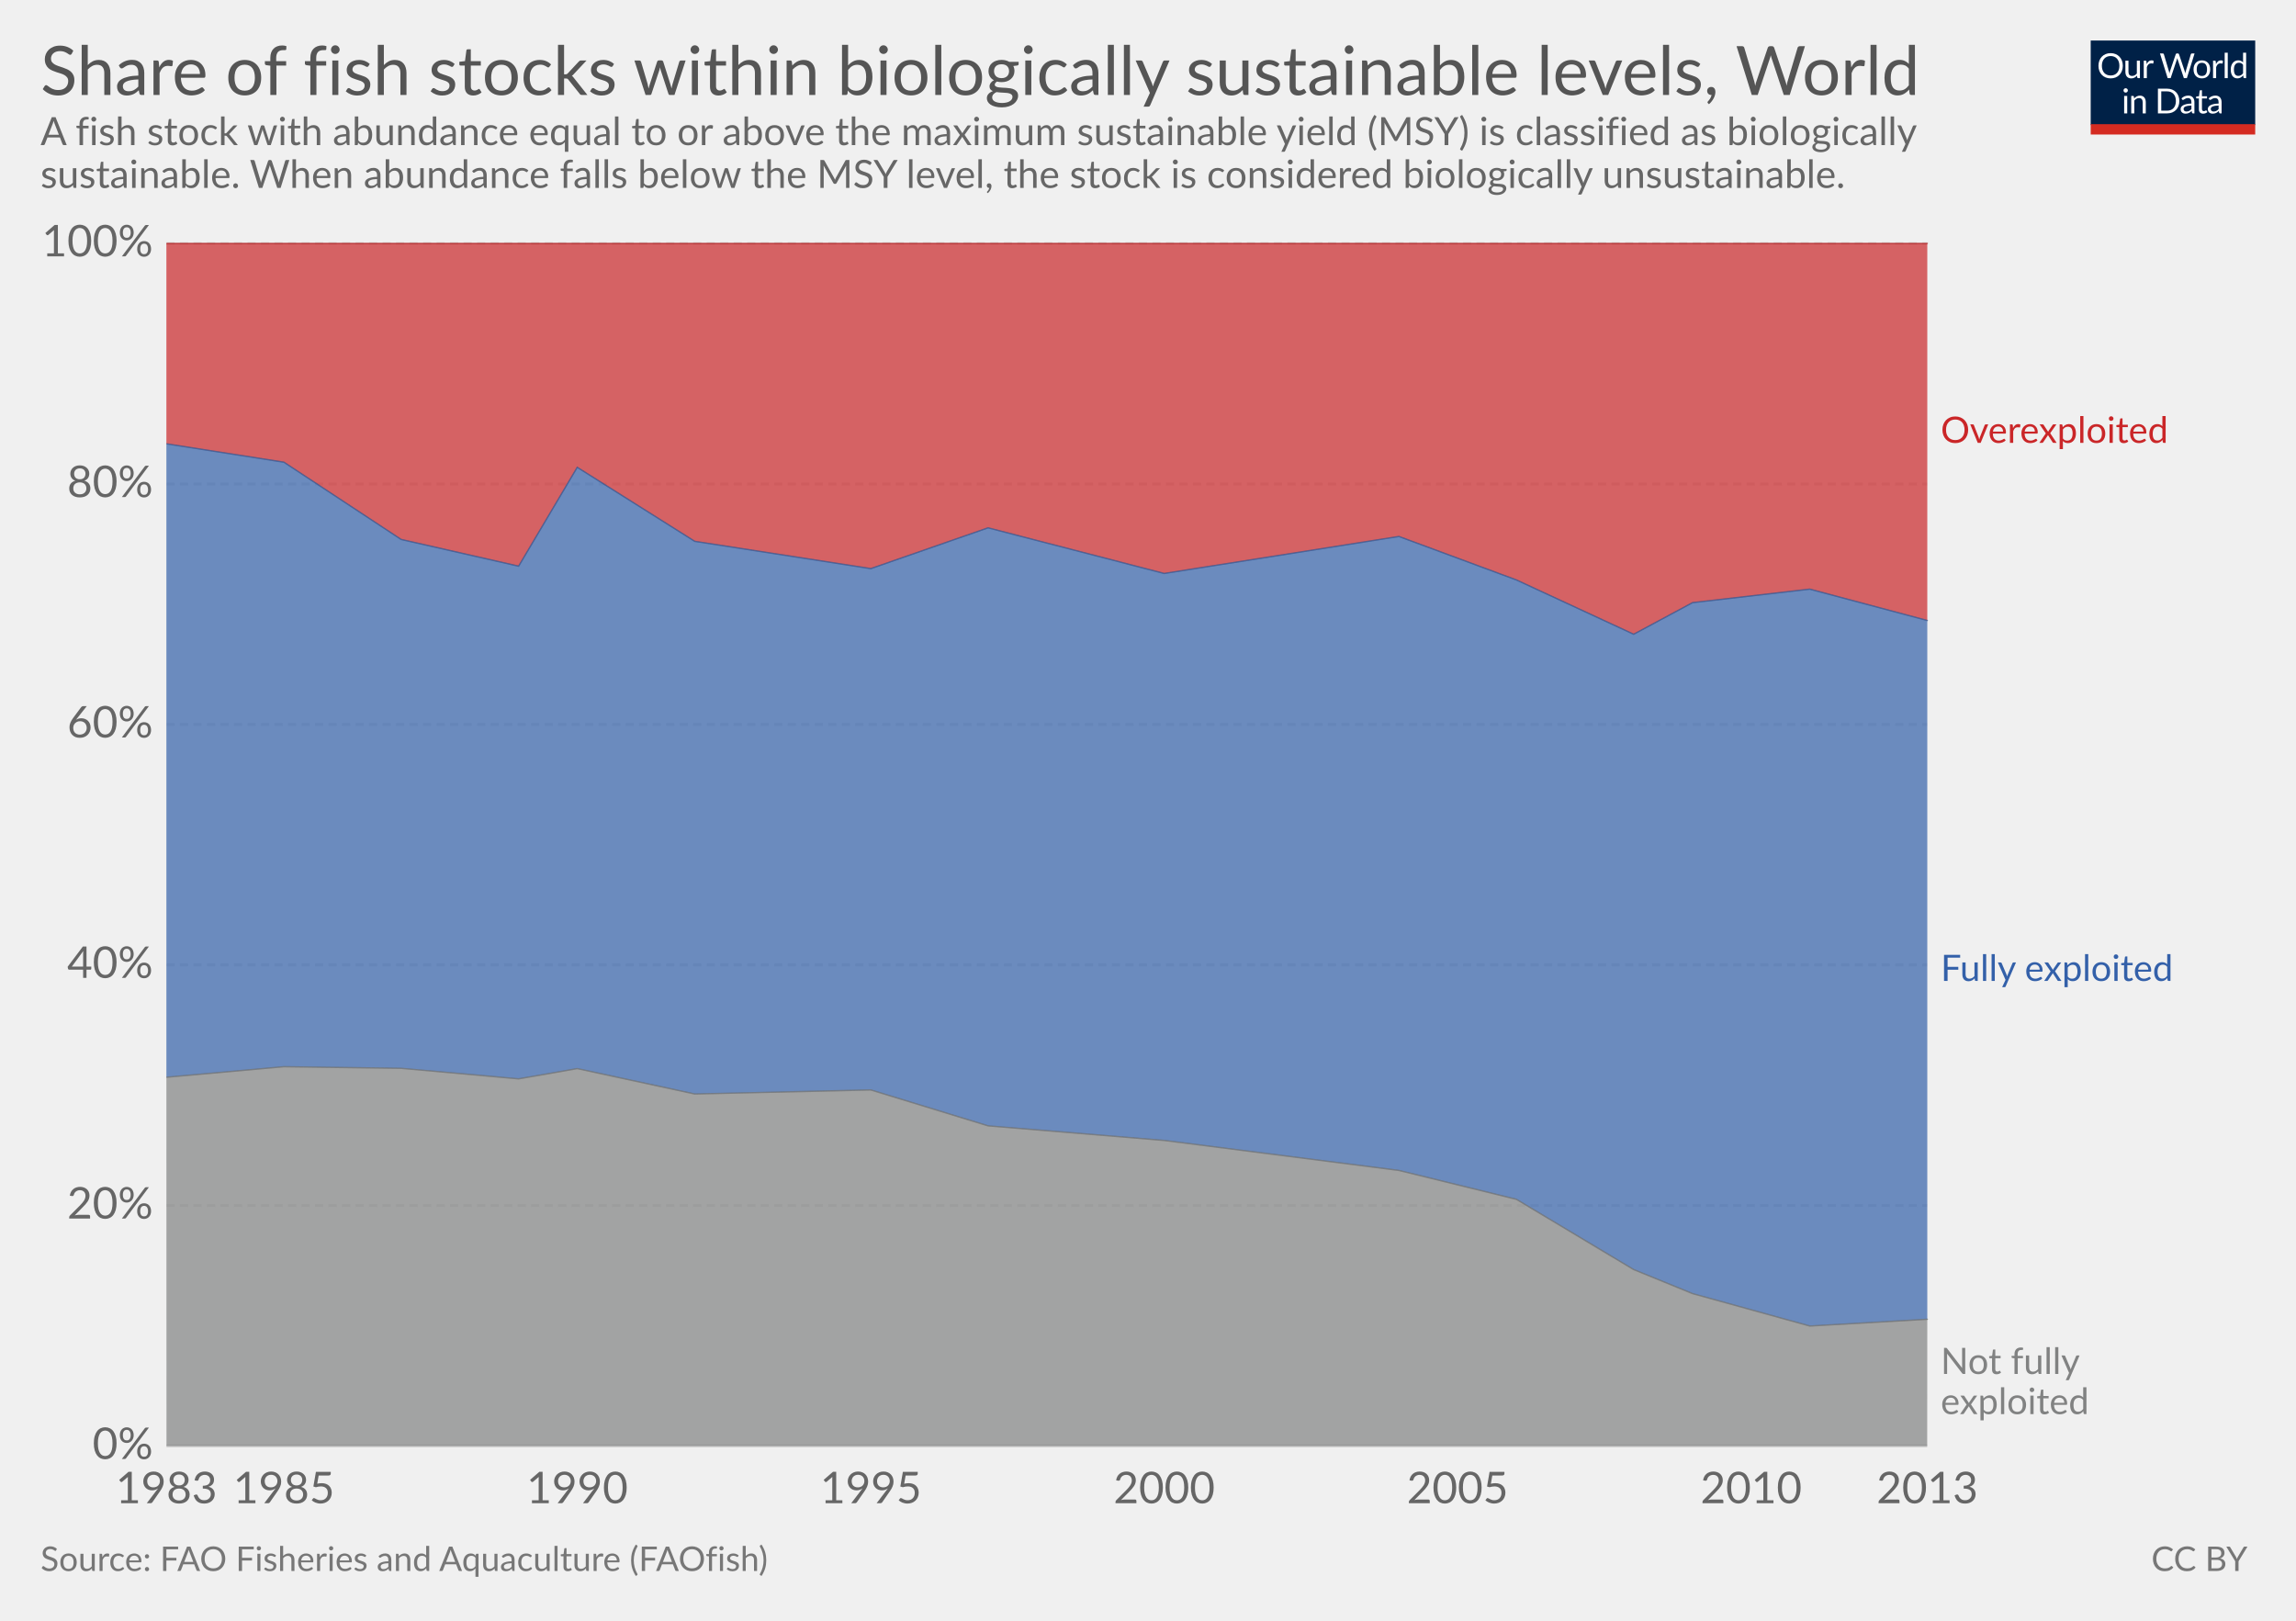
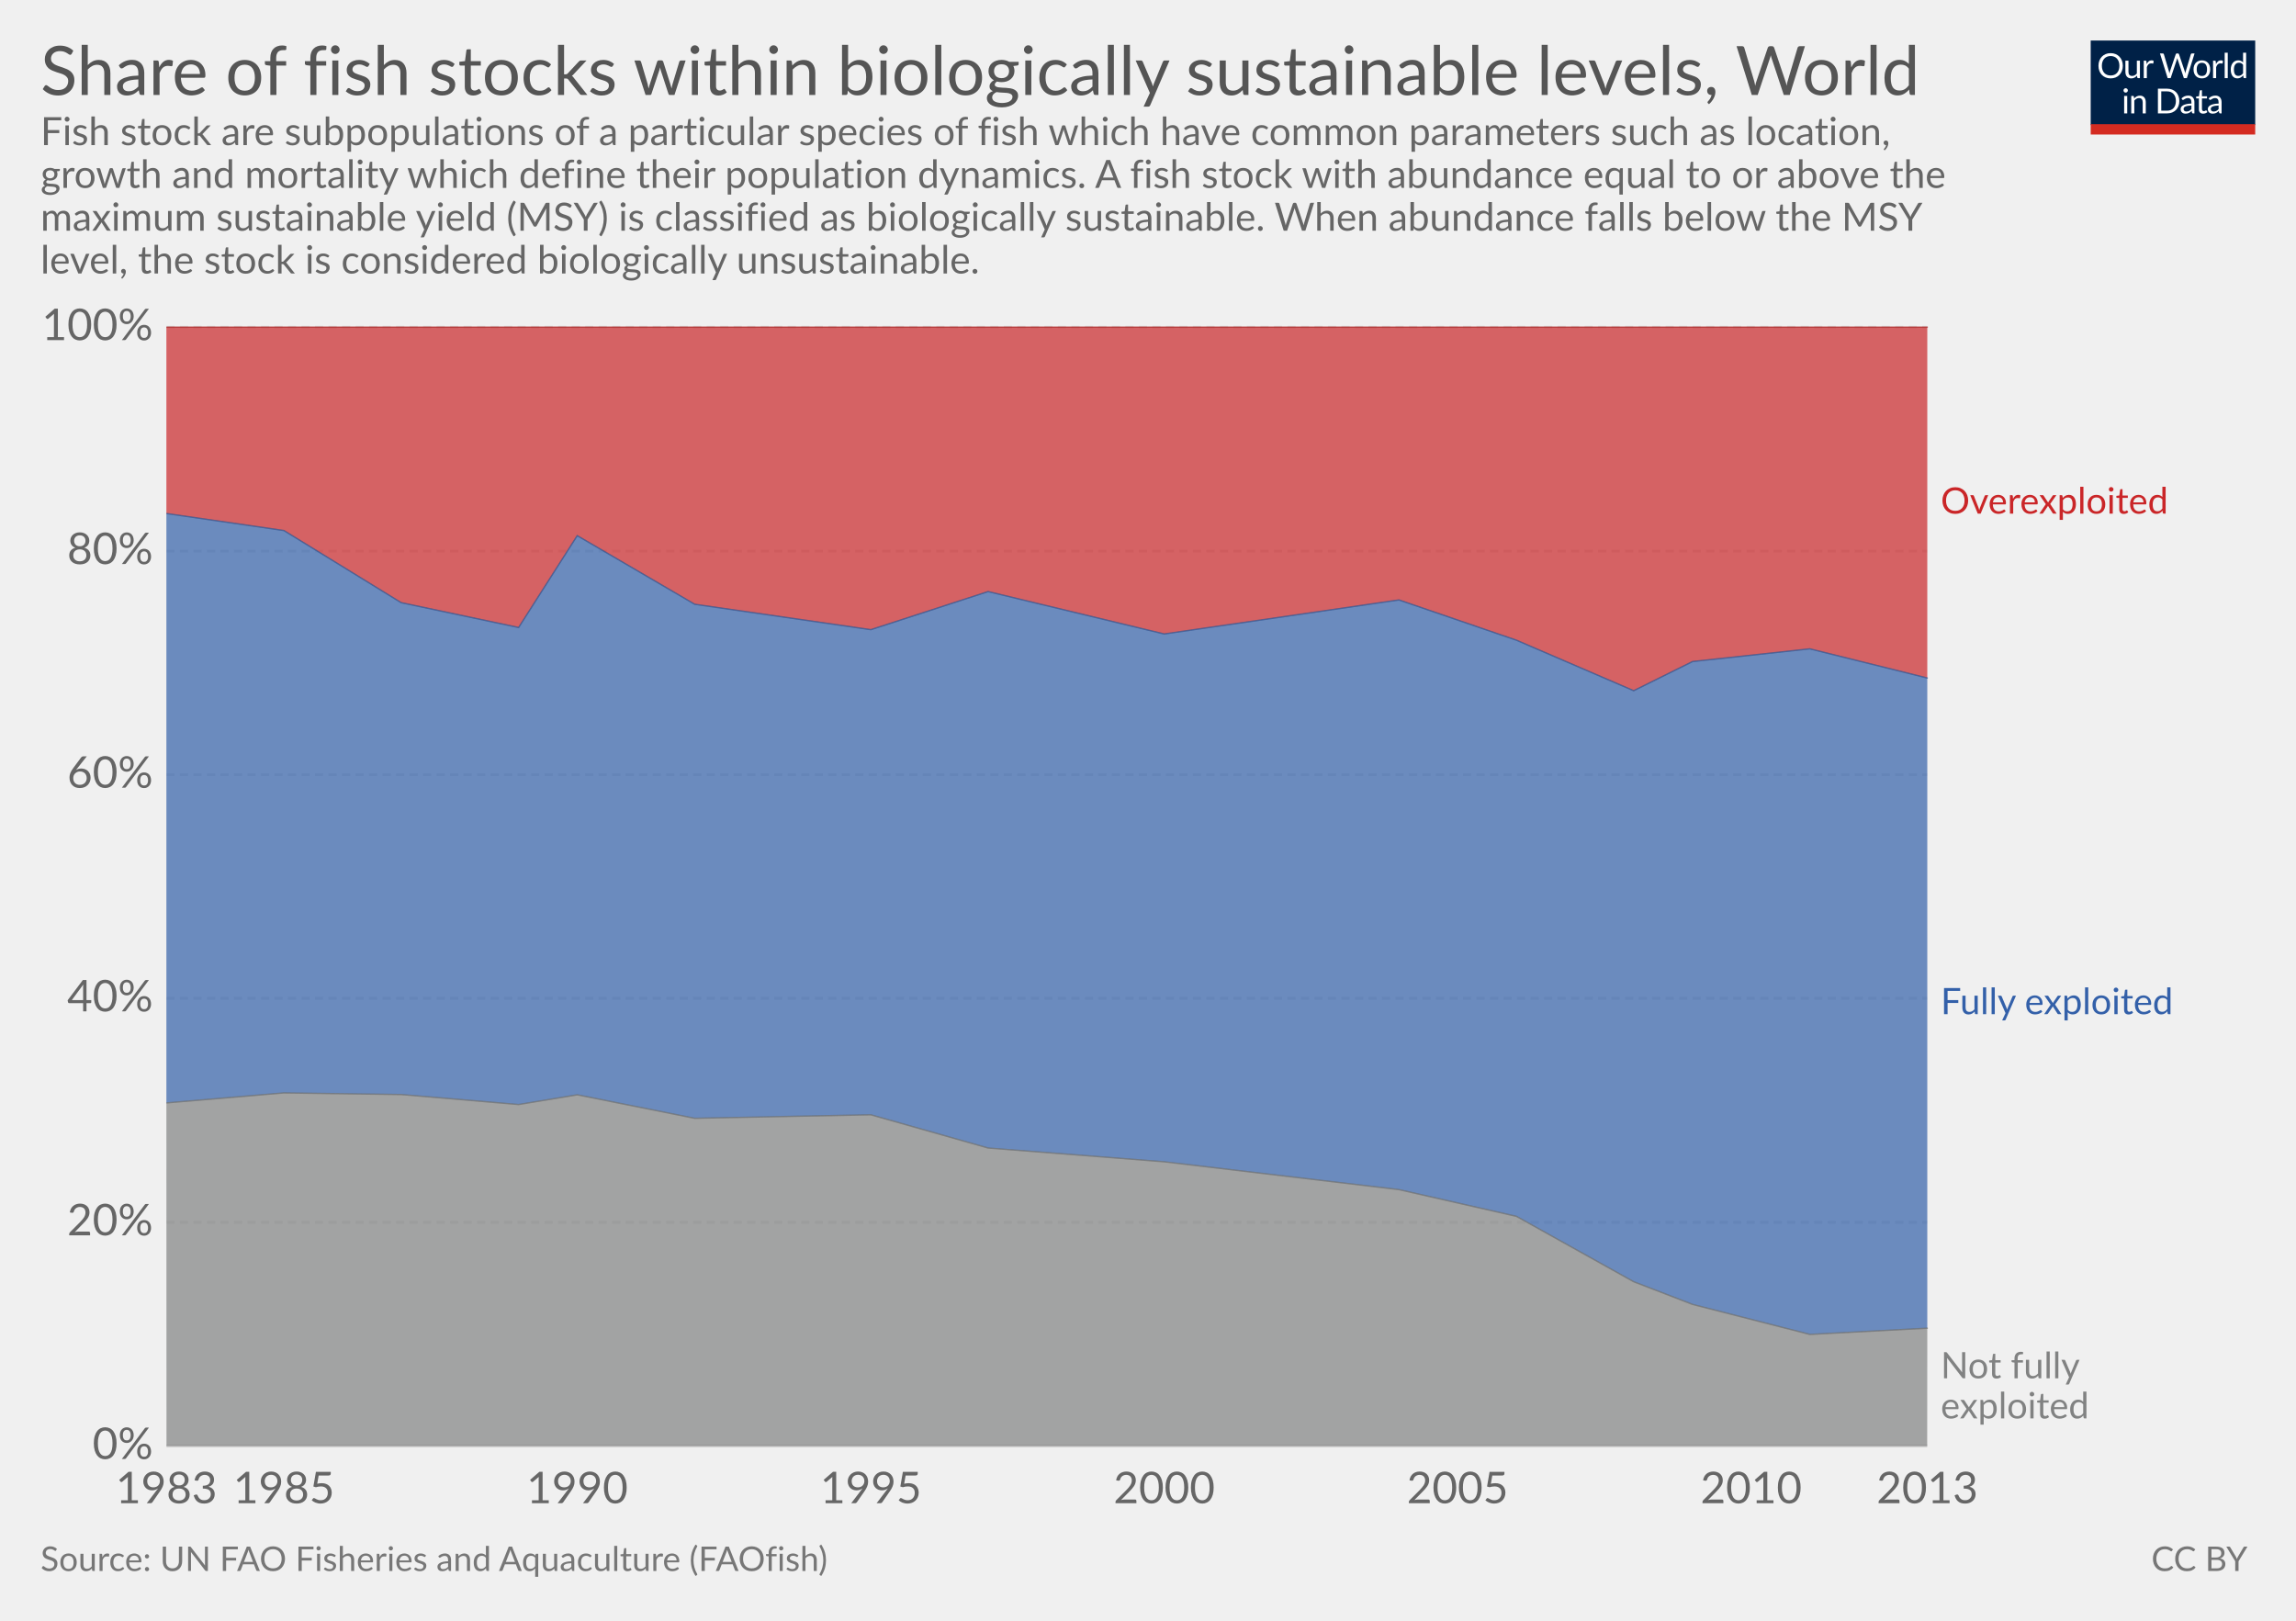
<svg xmlns="http://www.w3.org/2000/svg" version="1.1" style="font-family:Lato, 'Helvetica Neue', Helvetica, Arial, sans-serif;font-size:18px;background-color:white;text-rendering:optimizeLegibility;-webkit-font-smoothing:antialiased" width="850" height="600">
  <g class="HeaderView">
    <g transform="translate(774, 15) scale(0.29)">
      <svg width="210" height="120" viewBox="0 0 210 120" fill="none">
        <g clip-path="url(#clip0)">
          <path d="M0 0H210V107.89H0V0Z" fill="#002147" />
          <path d="M40.979 32.248C40.979 34.609 40.605 36.78 39.857 38.76C39.109 40.725 38.053 42.419 36.689 43.842C35.325 45.265 33.682 46.372 31.761 47.164C29.854 47.941 27.742 48.33 25.425 48.33C23.107 48.33 20.995 47.941 19.089 47.164C17.182 46.372 15.547 45.265 14.183 43.842C12.819 42.419 11.763 40.725 11.015 38.76C10.267 36.78 9.893 34.609 9.893 32.248C9.893 29.887 10.267 27.723 11.015 25.758C11.763 23.778 12.819 22.077 14.183 20.654C15.547 19.217 17.182 18.102 19.089 17.31C20.995 16.518 23.107 16.122 25.425 16.122C27.742 16.122 29.854 16.518 31.761 17.31C33.682 18.102 35.325 19.217 36.689 20.654C38.053 22.077 39.109 23.778 39.857 25.758C40.605 27.723 40.979 29.887 40.979 32.248ZM36.601 32.248C36.601 30.312 36.337 28.574 35.809 27.034C35.281 25.494 34.533 24.196 33.565 23.14C32.597 22.069 31.423 21.248 30.045 20.676C28.666 20.104 27.126 19.818 25.425 19.818C23.738 19.818 22.205 20.104 20.827 20.676C19.448 21.248 18.267 22.069 17.285 23.14C16.317 24.196 15.569 25.494 15.041 27.034C14.513 28.574 14.249 30.312 14.249 32.248C14.249 34.184 14.513 35.922 15.041 37.462C15.569 38.987 16.317 40.285 17.285 41.356C18.267 42.412 19.448 43.226 20.827 43.798C22.205 44.355 23.738 44.634 25.425 44.634C27.126 44.634 28.666 44.355 30.045 43.798C31.423 43.226 32.597 42.412 33.565 41.356C34.533 40.285 35.281 38.987 35.809 37.462C36.337 35.922 36.601 34.184 36.601 32.248ZM62.823 25.714V48H60.491C59.934 48 59.582 47.729 59.435 47.186L59.127 44.788C58.159 45.859 57.074 46.724 55.871 47.384C54.669 48.029 53.29 48.352 51.735 48.352C50.518 48.352 49.44 48.154 48.501 47.758C47.577 47.347 46.8 46.775 46.169 46.042C45.539 45.309 45.062 44.421 44.739 43.38C44.431 42.339 44.277 41.187 44.277 39.926V25.714H48.193V39.926C48.193 41.613 48.575 42.918 49.337 43.842C50.115 44.766 51.295 45.228 52.879 45.228C54.038 45.228 55.116 44.957 56.113 44.414C57.125 43.857 58.057 43.094 58.907 42.126V25.714H62.823ZM71.43 30.18C72.135 28.655 73 27.467 74.027 26.616C75.053 25.751 76.307 25.318 77.789 25.318C78.258 25.318 78.705 25.369 79.131 25.472C79.571 25.575 79.959 25.736 80.297 25.956L80.011 28.882C79.923 29.249 79.703 29.432 79.351 29.432C79.145 29.432 78.845 29.388 78.449 29.3C78.053 29.212 77.605 29.168 77.107 29.168C76.403 29.168 75.772 29.271 75.215 29.476C74.672 29.681 74.181 29.989 73.741 30.4C73.315 30.796 72.927 31.295 72.575 31.896C72.237 32.483 71.929 33.157 71.651 33.92V48H67.713V25.714H69.957C70.382 25.714 70.675 25.795 70.837 25.956C70.998 26.117 71.108 26.396 71.167 26.792L71.43 30.18ZM132.589 16.474L122.755 48H118.927L110.941 23.954C110.867 23.719 110.794 23.47 110.721 23.206C110.662 22.942 110.596 22.663 110.523 22.37C110.449 22.663 110.376 22.942 110.303 23.206C110.23 23.47 110.156 23.719 110.083 23.954L102.053 48H98.225L88.391 16.474H91.933C92.314 16.474 92.629 16.569 92.879 16.76C93.143 16.951 93.311 17.193 93.385 17.486L99.897 39.398C99.999 39.794 100.095 40.219 100.183 40.674C100.285 41.129 100.381 41.613 100.469 42.126C100.571 41.613 100.674 41.129 100.777 40.674C100.894 40.205 101.019 39.779 101.151 39.398L108.565 17.486C108.653 17.237 108.821 17.009 109.071 16.804C109.335 16.584 109.65 16.474 110.017 16.474H111.249C111.63 16.474 111.938 16.569 112.173 16.76C112.407 16.951 112.583 17.193 112.701 17.486L120.093 39.398C120.225 39.779 120.342 40.19 120.445 40.63C120.562 41.07 120.672 41.532 120.775 42.016C120.848 41.532 120.929 41.07 121.017 40.63C121.105 40.19 121.2 39.779 121.303 39.398L127.837 17.486C127.91 17.222 128.072 16.987 128.321 16.782C128.585 16.577 128.9 16.474 129.267 16.474H132.589ZM141.94 25.362C143.568 25.362 145.034 25.633 146.34 26.176C147.645 26.719 148.76 27.489 149.684 28.486C150.608 29.483 151.312 30.693 151.796 32.116C152.294 33.524 152.544 35.101 152.544 36.846C152.544 38.606 152.294 40.19 151.796 41.598C151.312 43.006 150.608 44.209 149.684 45.206C148.76 46.203 147.645 46.973 146.34 47.516C145.034 48.044 143.568 48.308 141.94 48.308C140.297 48.308 138.816 48.044 137.496 47.516C136.19 46.973 135.076 46.203 134.152 45.206C133.228 44.209 132.516 43.006 132.018 41.598C131.534 40.19 131.292 38.606 131.292 36.846C131.292 35.101 131.534 33.524 132.018 32.116C132.516 30.693 133.228 29.483 134.152 28.486C135.076 27.489 136.19 26.719 137.496 26.176C138.816 25.633 140.297 25.362 141.94 25.362ZM141.94 45.25C144.14 45.25 145.782 44.517 146.868 43.05C147.953 41.569 148.496 39.508 148.496 36.868C148.496 34.213 147.953 32.145 146.868 30.664C145.782 29.183 144.14 28.442 141.94 28.442C140.825 28.442 139.85 28.633 139.014 29.014C138.192 29.395 137.503 29.945 136.946 30.664C136.403 31.383 135.992 32.27 135.714 33.326C135.45 34.367 135.318 35.548 135.318 36.868C135.318 39.508 135.86 41.569 136.946 43.05C138.046 44.517 139.71 45.25 141.94 45.25ZM159.908 30.18C160.612 28.655 161.478 27.467 162.504 26.616C163.531 25.751 164.785 25.318 166.266 25.318C166.736 25.318 167.183 25.369 167.608 25.472C168.048 25.575 168.437 25.736 168.774 25.956L168.488 28.882C168.4 29.249 168.18 29.432 167.828 29.432C167.623 29.432 167.322 29.388 166.926 29.3C166.53 29.212 166.083 29.168 165.584 29.168C164.88 29.168 164.25 29.271 163.692 29.476C163.15 29.681 162.658 29.989 162.218 30.4C161.793 30.796 161.404 31.295 161.052 31.896C160.715 32.483 160.407 33.157 160.128 33.92V48H156.19V25.714H158.434C158.86 25.714 159.153 25.795 159.314 25.956C159.476 26.117 159.586 26.396 159.644 26.792L159.908 30.18ZM174.946 15.594V48H171.03V15.594H174.946ZM194.496 31.016C193.763 30.033 192.971 29.351 192.12 28.97C191.269 28.574 190.316 28.376 189.26 28.376C187.192 28.376 185.601 29.117 184.486 30.598C183.371 32.079 182.814 34.191 182.814 36.934C182.814 38.386 182.939 39.633 183.188 40.674C183.437 41.701 183.804 42.551 184.288 43.226C184.772 43.886 185.366 44.37 186.07 44.678C186.774 44.986 187.573 45.14 188.468 45.14C189.759 45.14 190.881 44.847 191.834 44.26C192.802 43.673 193.689 42.845 194.496 41.774V31.016ZM198.412 15.594V48H196.08C195.523 48 195.171 47.729 195.024 47.186L194.672 44.48C193.719 45.624 192.633 46.548 191.416 47.252C190.199 47.956 188.791 48.308 187.192 48.308C185.916 48.308 184.757 48.066 183.716 47.582C182.675 47.083 181.787 46.357 181.054 45.404C180.321 44.451 179.756 43.263 179.36 41.84C178.964 40.417 178.766 38.782 178.766 36.934C178.766 35.291 178.986 33.766 179.426 32.358C179.866 30.935 180.497 29.703 181.318 28.662C182.139 27.621 183.144 26.807 184.332 26.22C185.535 25.619 186.884 25.318 188.38 25.318C189.744 25.318 190.91 25.553 191.878 26.022C192.861 26.477 193.733 27.115 194.496 27.936V15.594H198.412ZM46.614 70.714V93H42.698V70.714H46.614ZM47.45 63.718C47.45 64.099 47.369 64.459 47.208 64.796C47.061 65.119 46.856 65.412 46.592 65.676C46.343 65.925 46.042 66.123 45.69 66.27C45.352 66.417 44.993 66.49 44.612 66.49C44.23 66.49 43.871 66.417 43.534 66.27C43.211 66.123 42.925 65.925 42.676 65.676C42.426 65.412 42.228 65.119 42.082 64.796C41.935 64.459 41.862 64.099 41.862 63.718C41.862 63.337 41.935 62.977 42.082 62.64C42.228 62.288 42.426 61.987 42.676 61.738C42.925 61.474 43.211 61.269 43.534 61.122C43.871 60.975 44.23 60.902 44.612 60.902C44.993 60.902 45.352 60.975 45.69 61.122C46.042 61.269 46.343 61.474 46.592 61.738C46.856 61.987 47.061 62.288 47.208 62.64C47.369 62.977 47.45 63.337 47.45 63.718ZM55.424 73.948C55.908 73.405 56.422 72.914 56.964 72.474C57.507 72.034 58.079 71.66 58.68 71.352C59.296 71.029 59.941 70.787 60.616 70.626C61.306 70.45 62.046 70.362 62.838 70.362C64.055 70.362 65.126 70.567 66.05 70.978C66.989 71.374 67.766 71.946 68.382 72.694C69.013 73.427 69.49 74.315 69.812 75.356C70.135 76.397 70.296 77.549 70.296 78.81V93H66.358V78.81C66.358 77.123 65.969 75.818 65.192 74.894C64.43 73.955 63.264 73.486 61.694 73.486C60.535 73.486 59.45 73.765 58.438 74.322C57.441 74.879 56.517 75.635 55.666 76.588V93H51.728V70.714H54.082C54.639 70.714 54.984 70.985 55.116 71.528L55.424 73.948ZM113.129 77.248C113.129 79.609 112.755 81.758 112.007 83.694C111.259 85.63 110.203 87.287 108.839 88.666C107.475 90.045 105.832 91.115 103.911 91.878C102.004 92.626 99.892 93 97.575 93H85.805V61.474H97.575C99.892 61.474 102.004 61.855 103.911 62.618C105.832 63.366 107.475 64.437 108.839 65.83C110.203 67.209 111.259 68.866 112.007 70.802C112.755 72.738 113.129 74.887 113.129 77.248ZM108.751 77.248C108.751 75.312 108.487 73.581 107.959 72.056C107.431 70.531 106.683 69.24 105.715 68.184C104.747 67.128 103.574 66.321 102.195 65.764C100.816 65.207 99.276 64.928 97.575 64.928H90.073V89.546H97.575C99.276 89.546 100.816 89.267 102.195 88.71C103.574 88.153 104.747 87.353 105.715 86.312C106.683 85.256 107.431 83.965 107.959 82.44C108.487 80.915 108.751 79.184 108.751 77.248ZM128.553 82.968C126.749 83.027 125.209 83.173 123.933 83.408C122.672 83.628 121.638 83.921 120.831 84.288C120.039 84.655 119.46 85.087 119.093 85.586C118.741 86.085 118.565 86.642 118.565 87.258C118.565 87.845 118.661 88.351 118.851 88.776C119.042 89.201 119.299 89.553 119.621 89.832C119.959 90.096 120.347 90.294 120.787 90.426C121.242 90.543 121.726 90.602 122.239 90.602C122.929 90.602 123.559 90.536 124.131 90.404C124.703 90.257 125.239 90.052 125.737 89.788C126.251 89.524 126.735 89.209 127.189 88.842C127.659 88.475 128.113 88.057 128.553 87.588V82.968ZM115.903 73.86C117.135 72.672 118.463 71.785 119.885 71.198C121.308 70.611 122.885 70.318 124.615 70.318C125.862 70.318 126.969 70.523 127.937 70.934C128.905 71.345 129.719 71.917 130.379 72.65C131.039 73.383 131.538 74.271 131.875 75.312C132.213 76.353 132.381 77.497 132.381 78.744V93H130.643C130.262 93 129.969 92.941 129.763 92.824C129.558 92.692 129.397 92.443 129.279 92.076L128.839 89.964C128.253 90.507 127.681 90.991 127.123 91.416C126.566 91.827 125.979 92.179 125.363 92.472C124.747 92.751 124.087 92.963 123.383 93.11C122.694 93.271 121.924 93.352 121.073 93.352C120.208 93.352 119.394 93.235 118.631 93C117.869 92.751 117.201 92.384 116.629 91.9C116.072 91.416 115.625 90.807 115.287 90.074C114.965 89.326 114.803 88.446 114.803 87.434C114.803 86.554 115.045 85.711 115.529 84.904C116.013 84.083 116.798 83.357 117.883 82.726C118.969 82.095 120.384 81.582 122.129 81.186C123.875 80.775 126.016 80.541 128.553 80.482V78.744C128.553 77.013 128.179 75.708 127.431 74.828C126.683 73.933 125.591 73.486 124.153 73.486C123.185 73.486 122.371 73.611 121.711 73.86C121.066 74.095 120.501 74.366 120.017 74.674C119.548 74.967 119.137 75.239 118.785 75.488C118.448 75.723 118.111 75.84 117.773 75.84C117.509 75.84 117.282 75.774 117.091 75.642C116.901 75.495 116.739 75.319 116.607 75.114L115.903 73.86ZM143.568 93.352C141.808 93.352 140.451 92.861 139.498 91.878C138.559 90.895 138.09 89.48 138.09 87.632V73.992H135.406C135.171 73.992 134.973 73.926 134.812 73.794C134.65 73.647 134.57 73.427 134.57 73.134V71.572L138.222 71.11L139.124 64.224C139.168 64.004 139.263 63.828 139.41 63.696C139.571 63.549 139.776 63.476 140.026 63.476H142.006V71.154H148.452V73.992H142.006V87.368C142.006 88.307 142.233 89.003 142.688 89.458C143.142 89.913 143.729 90.14 144.448 90.14C144.858 90.14 145.21 90.089 145.504 89.986C145.812 89.869 146.076 89.744 146.296 89.612C146.516 89.48 146.699 89.363 146.846 89.26C147.007 89.143 147.146 89.084 147.264 89.084C147.469 89.084 147.652 89.209 147.814 89.458L148.958 91.328C148.283 91.959 147.469 92.457 146.516 92.824C145.562 93.176 144.58 93.352 143.568 93.352ZM163.253 82.968C161.449 83.027 159.909 83.173 158.633 83.408C157.372 83.628 156.338 83.921 155.531 84.288C154.739 84.655 154.16 85.087 153.793 85.586C153.441 86.085 153.265 86.642 153.265 87.258C153.265 87.845 153.36 88.351 153.551 88.776C153.742 89.201 153.998 89.553 154.321 89.832C154.658 90.096 155.047 90.294 155.487 90.426C155.942 90.543 156.426 90.602 156.939 90.602C157.628 90.602 158.259 90.536 158.831 90.404C159.403 90.257 159.938 90.052 160.437 89.788C160.95 89.524 161.434 89.209 161.889 88.842C162.358 88.475 162.813 88.057 163.253 87.588V82.968ZM150.603 73.86C151.835 72.672 153.162 71.785 154.585 71.198C156.008 70.611 157.584 70.318 159.315 70.318C160.562 70.318 161.669 70.523 162.637 70.934C163.605 71.345 164.419 71.917 165.079 72.65C165.739 73.383 166.238 74.271 166.575 75.312C166.912 76.353 167.081 77.497 167.081 78.744V93H165.343C164.962 93 164.668 92.941 164.463 92.824C164.258 92.692 164.096 92.443 163.979 92.076L163.539 89.964C162.952 90.507 162.38 90.991 161.823 91.416C161.266 91.827 160.679 92.179 160.063 92.472C159.447 92.751 158.787 92.963 158.083 93.11C157.394 93.271 156.624 93.352 155.773 93.352C154.908 93.352 154.094 93.235 153.331 93C152.568 92.751 151.901 92.384 151.329 91.9C150.772 91.416 150.324 90.807 149.987 90.074C149.664 89.326 149.503 88.446 149.503 87.434C149.503 86.554 149.745 85.711 150.229 84.904C150.713 84.083 151.498 83.357 152.583 82.726C153.668 82.095 155.084 81.582 156.829 81.186C158.574 80.775 160.716 80.541 163.253 80.482V78.744C163.253 77.013 162.879 75.708 162.131 74.828C161.383 73.933 160.29 73.486 158.853 73.486C157.885 73.486 157.071 73.611 156.411 73.86C155.766 74.095 155.201 74.366 154.717 74.674C154.248 74.967 153.837 75.239 153.485 75.488C153.148 75.723 152.81 75.84 152.473 75.84C152.209 75.84 151.982 75.774 151.791 75.642C151.6 75.495 151.439 75.319 151.307 75.114L150.603 73.86Z" fill="white" />
          <rect y="106.789" width="210" height="13.211" fill="#D42B21" />
        </g>
        <defs>
          <clipPath id="clip0">
            <rect width="210" height="120" fill="white" />
          </clipPath>
        </defs>
      </svg>
    </g>
    <a href="https://ourworldindata.org/grapher/fish-stocks-within-sustainable-levels" target="_blank">
      <text font-size="25.20" x="15.0" y="35.2" fill="#555">
        <tspan x="15" y="35.16">Share of fish stocks within biologically sustainable levels, World</tspan>
      </text>
    </a>
    <text font-size="14.40" x="15.0" y="53.7" fill="#666">
-       <tspan x="15" y="53.72">A fish stock with abundance equal to or above the maximum sustainable yield (MSY) is classified as biologically</tspan>
-       <tspan x="15" y="69.56">sustainable. When abundance falls below the MSY level, the stock is considered biologically unsustainable. </tspan>
+       <tspan x="15" y="53.72">Fish stock are subpopulations of a particular species of fish which have common parameters such as location,</tspan>
+       <tspan x="15" y="69.56">growth and mortality which define their population dynamics. A fish stock with abundance equal to or above the</tspan>
+       <tspan x="15" y="85.4">maximum sustainable yield (MSY) is classified as biologically sustainable. When abundance falls below the MSY</tspan>
+       <tspan x="15" y="101.24">level, the stock is considered biologically unsustainable. </tspan>
    </text>
  </g>
  <g class="StackedArea">
    <defs>
-       <clipPath id="boundsClip-10">
-         <rect x="61.634" y="0" width="820" height="932.8" />
+       <clipPath id="boundsClip-5">
+         <rect x="61.634" y="0" width="820" height="870.8" />
      </clipPath>
    </defs>
    <g class="AxisBoxView">
      <g class="HorizontalAxis">
        <text x="61.6" y="556.5" fill="#666" text-anchor="middle" font-size="16.2">1983</text>
        <text x="105.1" y="556.5" fill="#666" text-anchor="middle" font-size="16.2">1985</text>
        <text x="213.7" y="556.5" fill="#666" text-anchor="middle" font-size="16.2">1990</text>
        <text x="322.4" y="556.5" fill="#666" text-anchor="middle" font-size="16.2">1995</text>
        <text x="431" y="556.5" fill="#666" text-anchor="middle" font-size="16.2">2000</text>
        <text x="539.6" y="556.5" fill="#666" text-anchor="middle" font-size="16.2">2005</text>
        <text x="648.3" y="556.5" fill="#666" text-anchor="middle" font-size="16.2">2010</text>
        <text x="713.5" y="556.5" fill="#666" text-anchor="middle" font-size="16.2">2013</text>
      </g>
      <g class="VerticalAxis">
        <text x="56.63" y="535.3" fill="#666" dominant-baseline="middle" text-anchor="end" font-size="16.2">0%</text>
-         <text x="56.63" y="446.3" fill="#666" dominant-baseline="middle" text-anchor="end" font-size="16.2">20%</text>
-         <text x="56.63" y="357.2" fill="#666" dominant-baseline="middle" text-anchor="end" font-size="16.2">40%</text>
-         <text x="56.63" y="268.2" fill="#666" dominant-baseline="middle" text-anchor="end" font-size="16.2">60%</text>
-         <text x="56.63" y="179.2" fill="#666" dominant-baseline="middle" text-anchor="end" font-size="16.2">80%</text>
-         <text x="56.63" y="90.1" fill="#666" dominant-baseline="middle" text-anchor="end" font-size="16.2">100%</text>
+         <text x="56.63" y="452.5" fill="#666" dominant-baseline="middle" text-anchor="end" font-size="16.2">20%</text>
+         <text x="56.63" y="369.6" fill="#666" dominant-baseline="middle" text-anchor="end" font-size="16.2">40%</text>
+         <text x="56.63" y="286.8" fill="#666" dominant-baseline="middle" text-anchor="end" font-size="16.2">60%</text>
+         <text x="56.63" y="204" fill="#666" dominant-baseline="middle" text-anchor="end" font-size="16.2">80%</text>
+         <text x="56.63" y="121.1" fill="#666" dominant-baseline="middle" text-anchor="end" font-size="16.2">100%</text>
      </g>
      <g class="AxisGridLines">
        <line x1="61.63" y1="535.3" x2="713.47" y2="535.3" stroke="#ccc" />
-         <line x1="61.63" y1="446.3" x2="713.47" y2="446.3" stroke="#ddd" stroke-dasharray="3,2" />
-         <line x1="61.63" y1="357.2" x2="713.47" y2="357.2" stroke="#ddd" stroke-dasharray="3,2" />
-         <line x1="61.63" y1="268.2" x2="713.47" y2="268.2" stroke="#ddd" stroke-dasharray="3,2" />
-         <line x1="61.63" y1="179.2" x2="713.47" y2="179.2" stroke="#ddd" stroke-dasharray="3,2" />
-         <line x1="61.63" y1="90.1" x2="713.47" y2="90.1" stroke="#ddd" stroke-dasharray="3,2" />
+         <line x1="61.63" y1="452.5" x2="713.47" y2="452.5" stroke="#ddd" stroke-dasharray="3,2" />
+         <line x1="61.63" y1="369.6" x2="713.47" y2="369.6" stroke="#ddd" stroke-dasharray="3,2" />
+         <line x1="61.63" y1="286.8" x2="713.47" y2="286.8" stroke="#ddd" stroke-dasharray="3,2" />
+         <line x1="61.63" y1="204" x2="713.47" y2="204" stroke="#ddd" stroke-dasharray="3,2" />
+         <line x1="61.63" y1="121.1" x2="713.47" y2="121.1" stroke="#ddd" stroke-dasharray="3,2" />
      </g>
    </g>
-     <g clip-path="url(#boundsClip-10)">
+     <g clip-path="url(#boundsClip-5)">
      <g class="HeightedLegend">
        <g class="legendMark">
-           <rect x="713.465" y="153.15" width="118.565" height="13.5" fill="#fff" opacity="0" />
-           <text font-size="13.50" x="718.5" y="164.0" fill="#ca2628">
-             <tspan x="718.465" y="163.95">Overexploited</tspan>
+           <rect x="713.465" y="179.35" width="118.565" height="13.5" fill="#fff" opacity="0" />
+           <text font-size="13.50" x="718.5" y="190.2" fill="#ca2628">
+             <tspan x="718.465" y="190.15">Overexploited</tspan>
          </text>
        </g>
        <g class="legendMark">
-           <rect x="713.465" y="352.35" width="121.535" height="13.5" fill="#fff" opacity="0" />
-           <text font-size="13.50" x="718.5" y="363.2" fill="#3360a9">
-             <tspan x="718.465" y="363.15">Fully exploited</tspan>
+           <rect x="713.465" y="364.65" width="121.535" height="13.5" fill="#fff" opacity="0" />
+           <text font-size="13.50" x="718.5" y="375.4" fill="#3360a9">
+             <tspan x="718.465" y="375.45">Fully exploited</tspan>
          </text>
        </g>
        <g class="legendMark">
-           <rect x="713.465" y="497.85" width="89.27" height="28.1" fill="#fff" opacity="0" />
-           <text font-size="13.50" x="718.5" y="508.6" fill="#818282">
-             <tspan x="718.465" y="508.65">Not fully</tspan>
-             <tspan x="718.465" y="523.5">exploited</tspan>
+           <rect x="713.465" y="499.45" width="89.27" height="28.1" fill="#fff" opacity="0" />
+           <text font-size="13.50" x="718.5" y="510.3" fill="#818282">
+             <tspan x="718.465" y="510.25">Not fully</tspan>
+             <tspan x="718.465" y="525.1">exploited</tspan>
          </text>
        </g>
      </g>
      <g class="Areas">
-         <rect x="61.634" y="90.1" width="651.831" height="445.2" opacity="0" fill="rgba(255,255,255,0)" />
-         <path class="World_2-area" stroke-linecap="round" d="M61.6 398.8L105.1 394.9L148.5 395.5L192 399.4L213.7 395.6L257.2 405L322.4 403.5L365.8 416.8L431 422.2L517.9 433.3L561.4 444L604.8 470L626.6 478.9L670 490.9L713.5 488.4L713.465 535.3L61.634 535.3" fill="#818282" fill-opacity="0.7" />
-         <path class="World_1-area" stroke-linecap="round" d="M61.6 164.3L105.1 171.1L148.5 199.7L192 209.6L213.7 173L257.2 200.4L322.4 210.5L365.8 195.4L431 212.3L517.9 198.6L561.4 214.7L604.8 234.8L626.6 223.1L670 218.1L713.5 229.7L713.5 488.4L670 490.9L626.6 478.9L604.8 470L561.4 444L517.9 433.3L431 422.2L365.8 416.8L322.4 403.5L257.2 405L213.7 395.6L192 399.4L148.5 395.5L105.1 394.9L61.6 398.8" fill="#3360a9" fill-opacity="0.7" />
-         <path class="World_0-area" stroke-linecap="round" d="M61.6 90.1L105.1 90.1L148.5 90.1L192 90.1L213.7 90.1L257.2 90.1L322.4 90.1L365.8 90.1L431 90.1L517.9 90.1L561.4 90.1L604.8 90.1L626.6 90.1L670 90.1L713.5 90.1L713.5 229.7L670 218.1L626.6 223.1L604.8 234.8L561.4 214.7L517.9 198.6L431 212.3L365.8 195.4L322.4 210.5L257.2 200.4L213.7 173L192 209.6L148.5 199.7L105.1 171.1L61.6 164.3" fill="#ca2628" fill-opacity="0.7" />
-         <path class="World_2-border" stroke-linecap="round" d="M61.6 398.8L105.1 394.9L148.5 395.5L192 399.4L213.7 395.6L257.2 405L322.4 403.5L365.8 416.8L431 422.2L517.9 433.3L561.4 444L604.8 470L626.6 478.9L670 490.9L713.5 488.4" stroke="rgb(108, 109, 109)" stroke-opacity="0.7" stroke-width="0.5" fill="none" />
-         <path class="World_1-border" stroke-linecap="round" d="M61.6 164.3L105.1 171.1L148.5 199.7L192 209.6L213.7 173L257.2 200.4L322.4 210.5L365.8 195.4L431 212.3L517.9 198.6L561.4 214.7L604.8 234.8L626.6 223.1L670 218.1L713.5 229.7" stroke="rgb(43, 80, 141)" stroke-opacity="0.7" stroke-width="0.5" fill="none" />
-         <path class="World_0-border" stroke-linecap="round" d="M61.6 90.1L105.1 90.1L148.5 90.1L192 90.1L213.7 90.1L257.2 90.1L322.4 90.1L365.8 90.1L431 90.1L517.9 90.1L561.4 90.1L604.8 90.1L626.6 90.1L670 90.1L713.5 90.1" stroke="rgb(169, 32, 33)" stroke-opacity="0.7" stroke-width="0.5" fill="none" />
+         <rect x="61.634" y="121.1" width="651.831" height="414.2" opacity="0" fill="rgba(255,255,255,0)" />
+         <path class="World_2-area" stroke-linecap="round" d="M61.6 408.3L105.1 404.6L148.5 405.2L192 408.9L213.7 405.3L257.2 414L322.4 412.7L365.8 425L431 430.1L517.9 440.4L561.4 450.3L604.8 474.5L626.6 482.9L670 494L713.5 491.7L713.465 535.3L61.634 535.3" fill="#818282" fill-opacity="0.7" />
+         <path class="World_1-area" stroke-linecap="round" d="M61.6 190.1L105.1 196.4L148.5 223.1L192 232.3L213.7 198.3L257.2 223.7L322.4 233.1L365.8 219L431 234.7L517.9 222.1L561.4 237L604.8 255.7L626.6 244.9L670 240.2L713.5 251L713.5 491.7L670 494L626.6 482.9L604.8 474.5L561.4 450.3L517.9 440.4L431 430.1L365.8 425L322.4 412.7L257.2 414L213.7 405.3L192 408.9L148.5 405.2L105.1 404.6L61.6 408.3" fill="#3360a9" fill-opacity="0.7" />
+         <path class="World_0-area" stroke-linecap="round" d="M61.6 121.1L105.1 121.1L148.5 121.1L192 121.1L213.7 121.1L257.2 121.1L322.4 121.1L365.8 121.1L431 121.1L517.9 121.1L561.4 121.1L604.8 121.1L626.6 121.1L670 121.1L713.5 121.1L713.5 251L670 240.2L626.6 244.9L604.8 255.7L561.4 237L517.9 222.1L431 234.7L365.8 219L322.4 233.1L257.2 223.7L213.7 198.3L192 232.3L148.5 223.1L105.1 196.4L61.6 190.1" fill="#ca2628" fill-opacity="0.7" />
+         <path class="World_2-border" stroke-linecap="round" d="M61.6 408.3L105.1 404.6L148.5 405.2L192 408.9L213.7 405.3L257.2 414L322.4 412.7L365.8 425L431 430.1L517.9 440.4L561.4 450.3L604.8 474.5L626.6 482.9L670 494L713.5 491.7" stroke="rgb(108, 109, 109)" stroke-opacity="0.7" stroke-width="0.5" fill="none" />
+         <path class="World_1-border" stroke-linecap="round" d="M61.6 190.1L105.1 196.4L148.5 223.1L192 232.3L213.7 198.3L257.2 223.7L322.4 233.1L365.8 219L431 234.7L517.9 222.1L561.4 237L604.8 255.7L626.6 244.9L670 240.2L713.5 251" stroke="rgb(43, 80, 141)" stroke-opacity="0.7" stroke-width="0.5" fill="none" />
+         <path class="World_0-border" stroke-linecap="round" d="M61.6 121.1L105.1 121.1L148.5 121.1L192 121.1L213.7 121.1L257.2 121.1L322.4 121.1L365.8 121.1L431 121.1L517.9 121.1L561.4 121.1L604.8 121.1L626.6 121.1L670 121.1L713.5 121.1" stroke="rgb(169, 32, 33)" stroke-opacity="0.7" stroke-width="0.5" fill="none" />
      </g>
    </g>
  </g>
  <g class="SourcesFooter" style="fill:#777">
    <g class="clickable" style="fill:#777">
      <text font-size="12.60" x="15.0" y="581.6">
-         <tspan x="15" y="581.58">Source: FAO Fisheries and Aquaculture (FAOfish)</tspan>
+         <tspan x="15" y="581.58">Source: UN FAO Fisheries and Aquaculture (FAOfish)</tspan>
      </text>
    </g>
    <text font-size="12.60" x="796.4" y="581.6">
      <tspan x="796.444" y="581.58">
        <a style="fill: #777;" class="cclogo" href="http://creativecommons.org/licenses/by/4.0/deed.en_US" target="_blank">CC BY</a>
      </tspan>
    </text>
  </g>
</svg>
